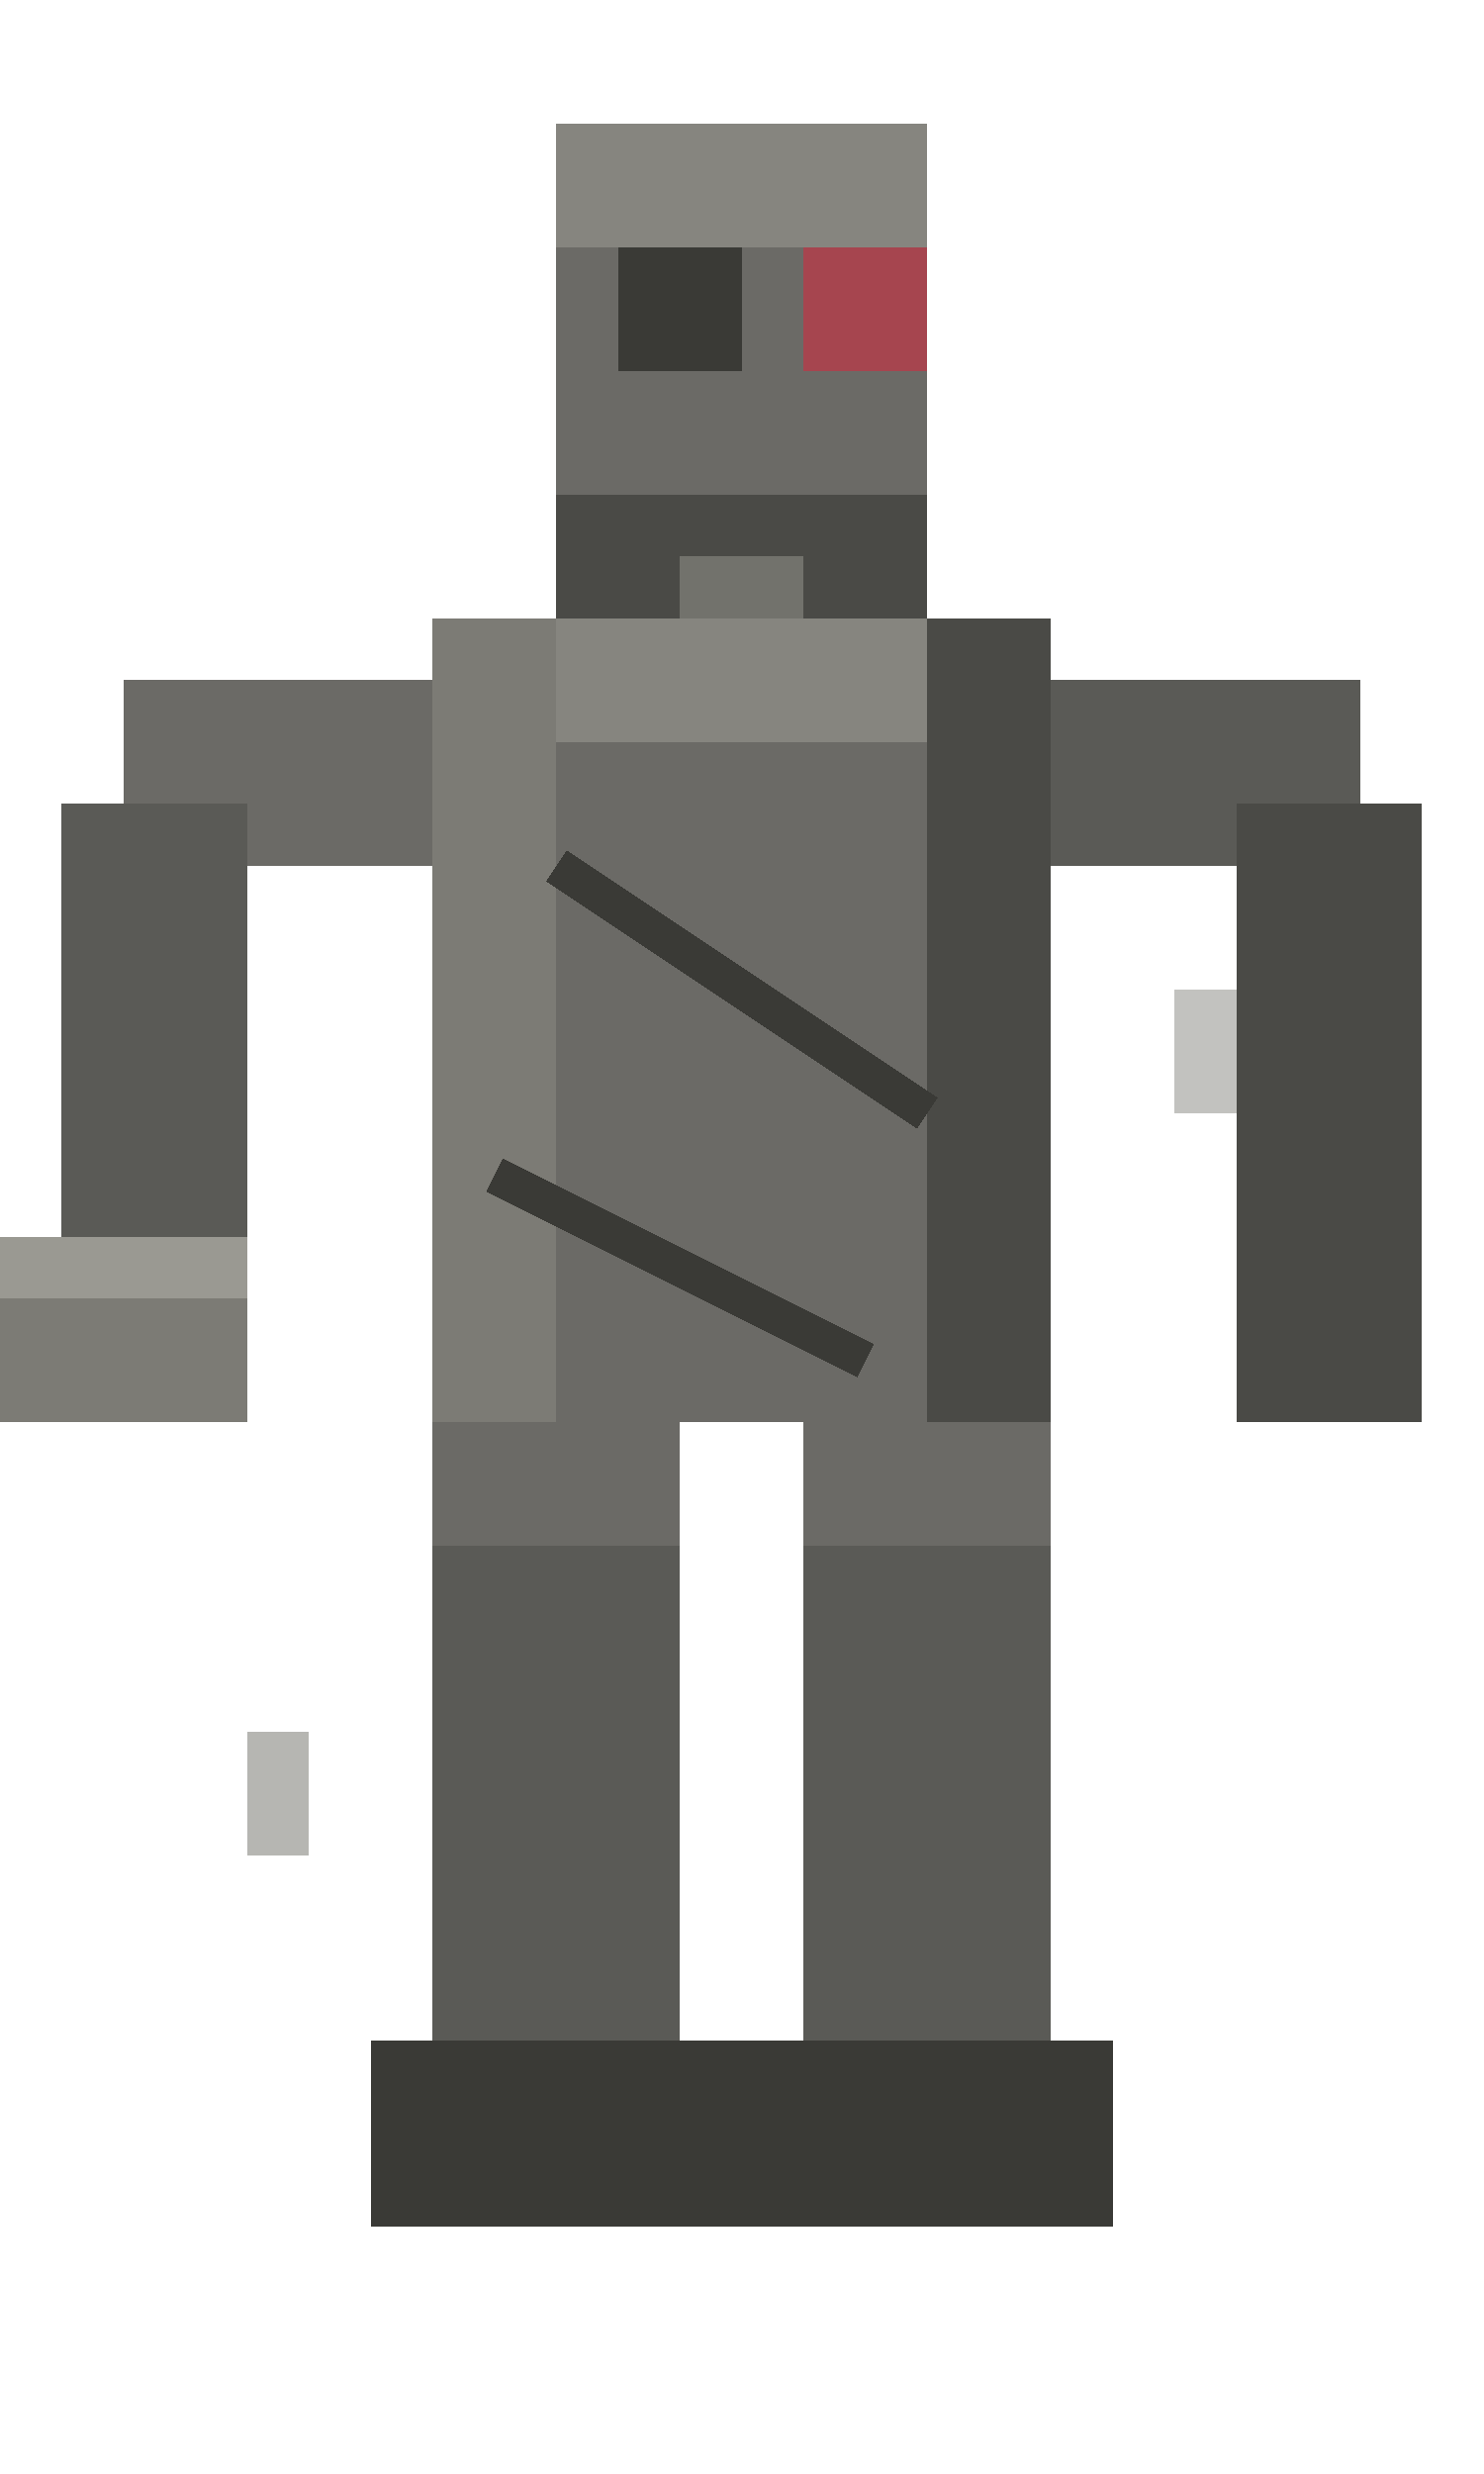
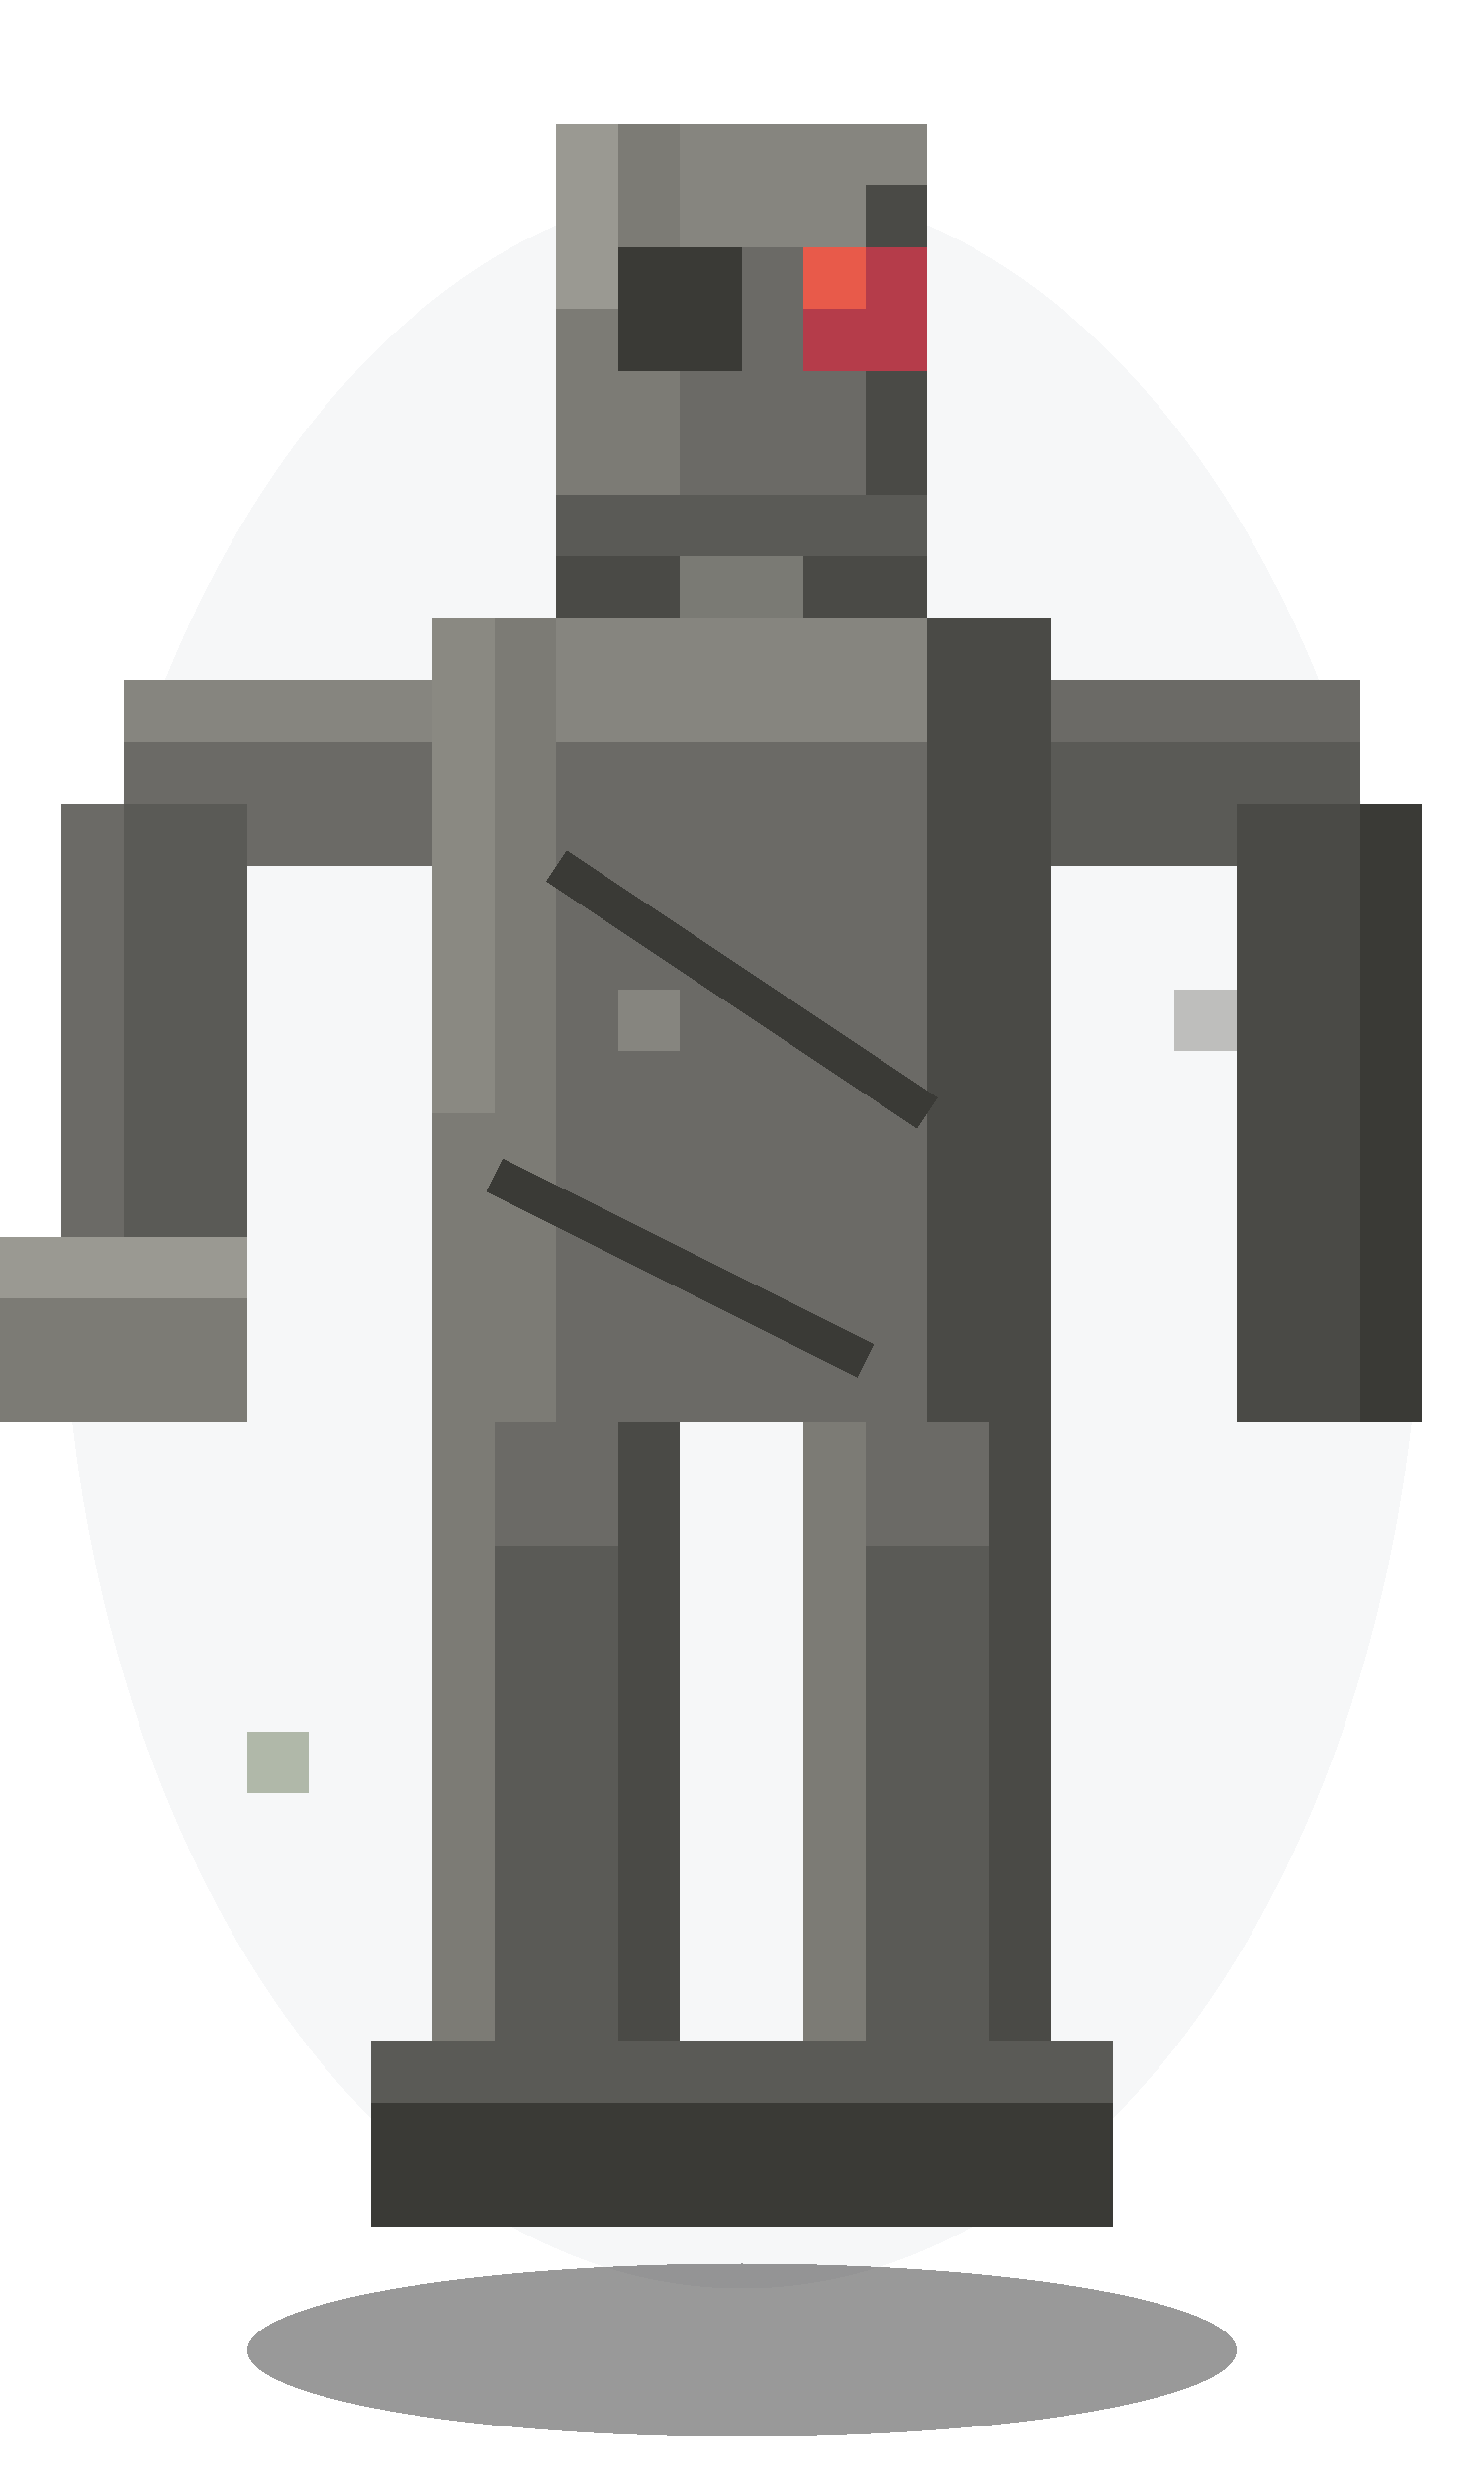
<svg xmlns="http://www.w3.org/2000/svg" viewBox="0 0 24 40" shape-rendering="crispEdges" preserveAspectRatio="xMidYMax meet" aria-label="Petrified Ambusher">
+   <ellipse cx="12" cy="20" rx="11" ry="17" fill="#6a7a86" opacity="0.06" />
+   <ellipse cx="12" cy="38" rx="8" ry="1.4" fill="#000" opacity="0.4" />
  <rect x="9" y="2" width="6" height="6" fill="#6b6a66" />
  <rect x="9" y="2" width="6" height="2" fill="#86857f" />
+   <rect x="9" y="2" width="2" height="6" fill="#7c7b75" />
+   <rect x="9" y="2" width="1" height="3" fill="#9a9992" />
+   <rect x="14" y="3" width="1" height="5" fill="#4a4a46" />
  <rect x="10" y="4" width="2" height="2" fill="#3a3a36" />
-   <rect x="13" y="4" width="2" height="2" fill="#b53c4a" opacity="0.8" />
+   <rect x="13" y="4" width="2" height="2" fill="#b53c4a" />
+   <rect x="13" y="4" width="1" height="1" fill="#e85a4a" />
  <rect x="9" y="8" width="6" height="2" fill="#4a4a46" />
+   <rect x="9" y="8" width="6" height="1" fill="#5a5a56" />
  <rect x="7" y="10" width="10" height="13" fill="#6b6a66" />
  <rect x="7" y="10" width="10" height="2" fill="#86857f" />
  <rect x="7" y="10" width="2" height="13" fill="#7c7b75" />
+   <rect x="7" y="10" width="1" height="8" fill="#8a8982" />
  <rect x="15" y="10" width="2" height="13" fill="#4a4a46" />
  <line x1="9" y1="14" x2="15" y2="18" stroke="#3a3a36" stroke-width="0.6" />
  <line x1="8" y1="19" x2="14" y2="22" stroke="#3a3a36" stroke-width="0.6" />
+   <rect x="11" y="9" width="2" height="1" fill="#9a9992" opacity="0.6" />
+   <rect x="10" y="16" width="1" height="1" fill="#86857f" />
  <rect x="2" y="11" width="5" height="3" fill="#6b6a66" />
+   <rect x="2" y="11" width="5" height="1" fill="#86857f" />
  <rect x="1" y="13" width="3" height="9" fill="#5a5a56" />
+   <rect x="1" y="13" width="1" height="9" fill="#6b6a66" />
  <rect x="0" y="20" width="4" height="3" fill="#7c7b75" />
  <rect x="0" y="20" width="4" height="1" fill="#9a9992" />
  <rect x="17" y="11" width="5" height="3" fill="#5a5a56" />
+   <rect x="17" y="11" width="5" height="1" fill="#6b6a66" />
  <rect x="20" y="13" width="3" height="10" fill="#4a4a46" />
+   <rect x="22" y="13" width="1" height="10" fill="#3a3a36" />
  <rect x="7" y="23" width="4" height="10" fill="#5a5a56" />
  <rect x="13" y="23" width="4" height="10" fill="#5a5a56" />
  <rect x="7" y="23" width="4" height="2" fill="#6b6a66" />
  <rect x="13" y="23" width="4" height="2" fill="#6b6a66" />
+   <rect x="7" y="23" width="1" height="10" fill="#7c7b75" />
+   <rect x="13" y="23" width="1" height="10" fill="#7c7b75" />
+   <rect x="10" y="23" width="1" height="10" fill="#4a4a46" />
+   <rect x="16" y="23" width="1" height="10" fill="#4a4a46" />
  <rect x="6" y="33" width="6" height="3" fill="#3a3a36" />
  <rect x="12" y="33" width="6" height="3" fill="#3a3a36" />
-   <rect x="4" y="28" width="1" height="2" fill="#86857f" opacity="0.6" />
-   <rect x="19" y="16" width="1" height="2" fill="#86857f" opacity="0.5" />
-   <rect x="11" y="9" width="2" height="1" fill="#9a9992" opacity="0.5" />
+   <rect x="6" y="33" width="6" height="1" fill="#5a5a56" />
+   <rect x="12" y="33" width="6" height="1" fill="#5a5a56" />
+   <rect x="4" y="28" width="1" height="1" fill="#6a7a5a" opacity="0.5" />
+   <rect x="19" y="16" width="1" height="1" fill="#86857f" opacity="0.5" />
</svg>
